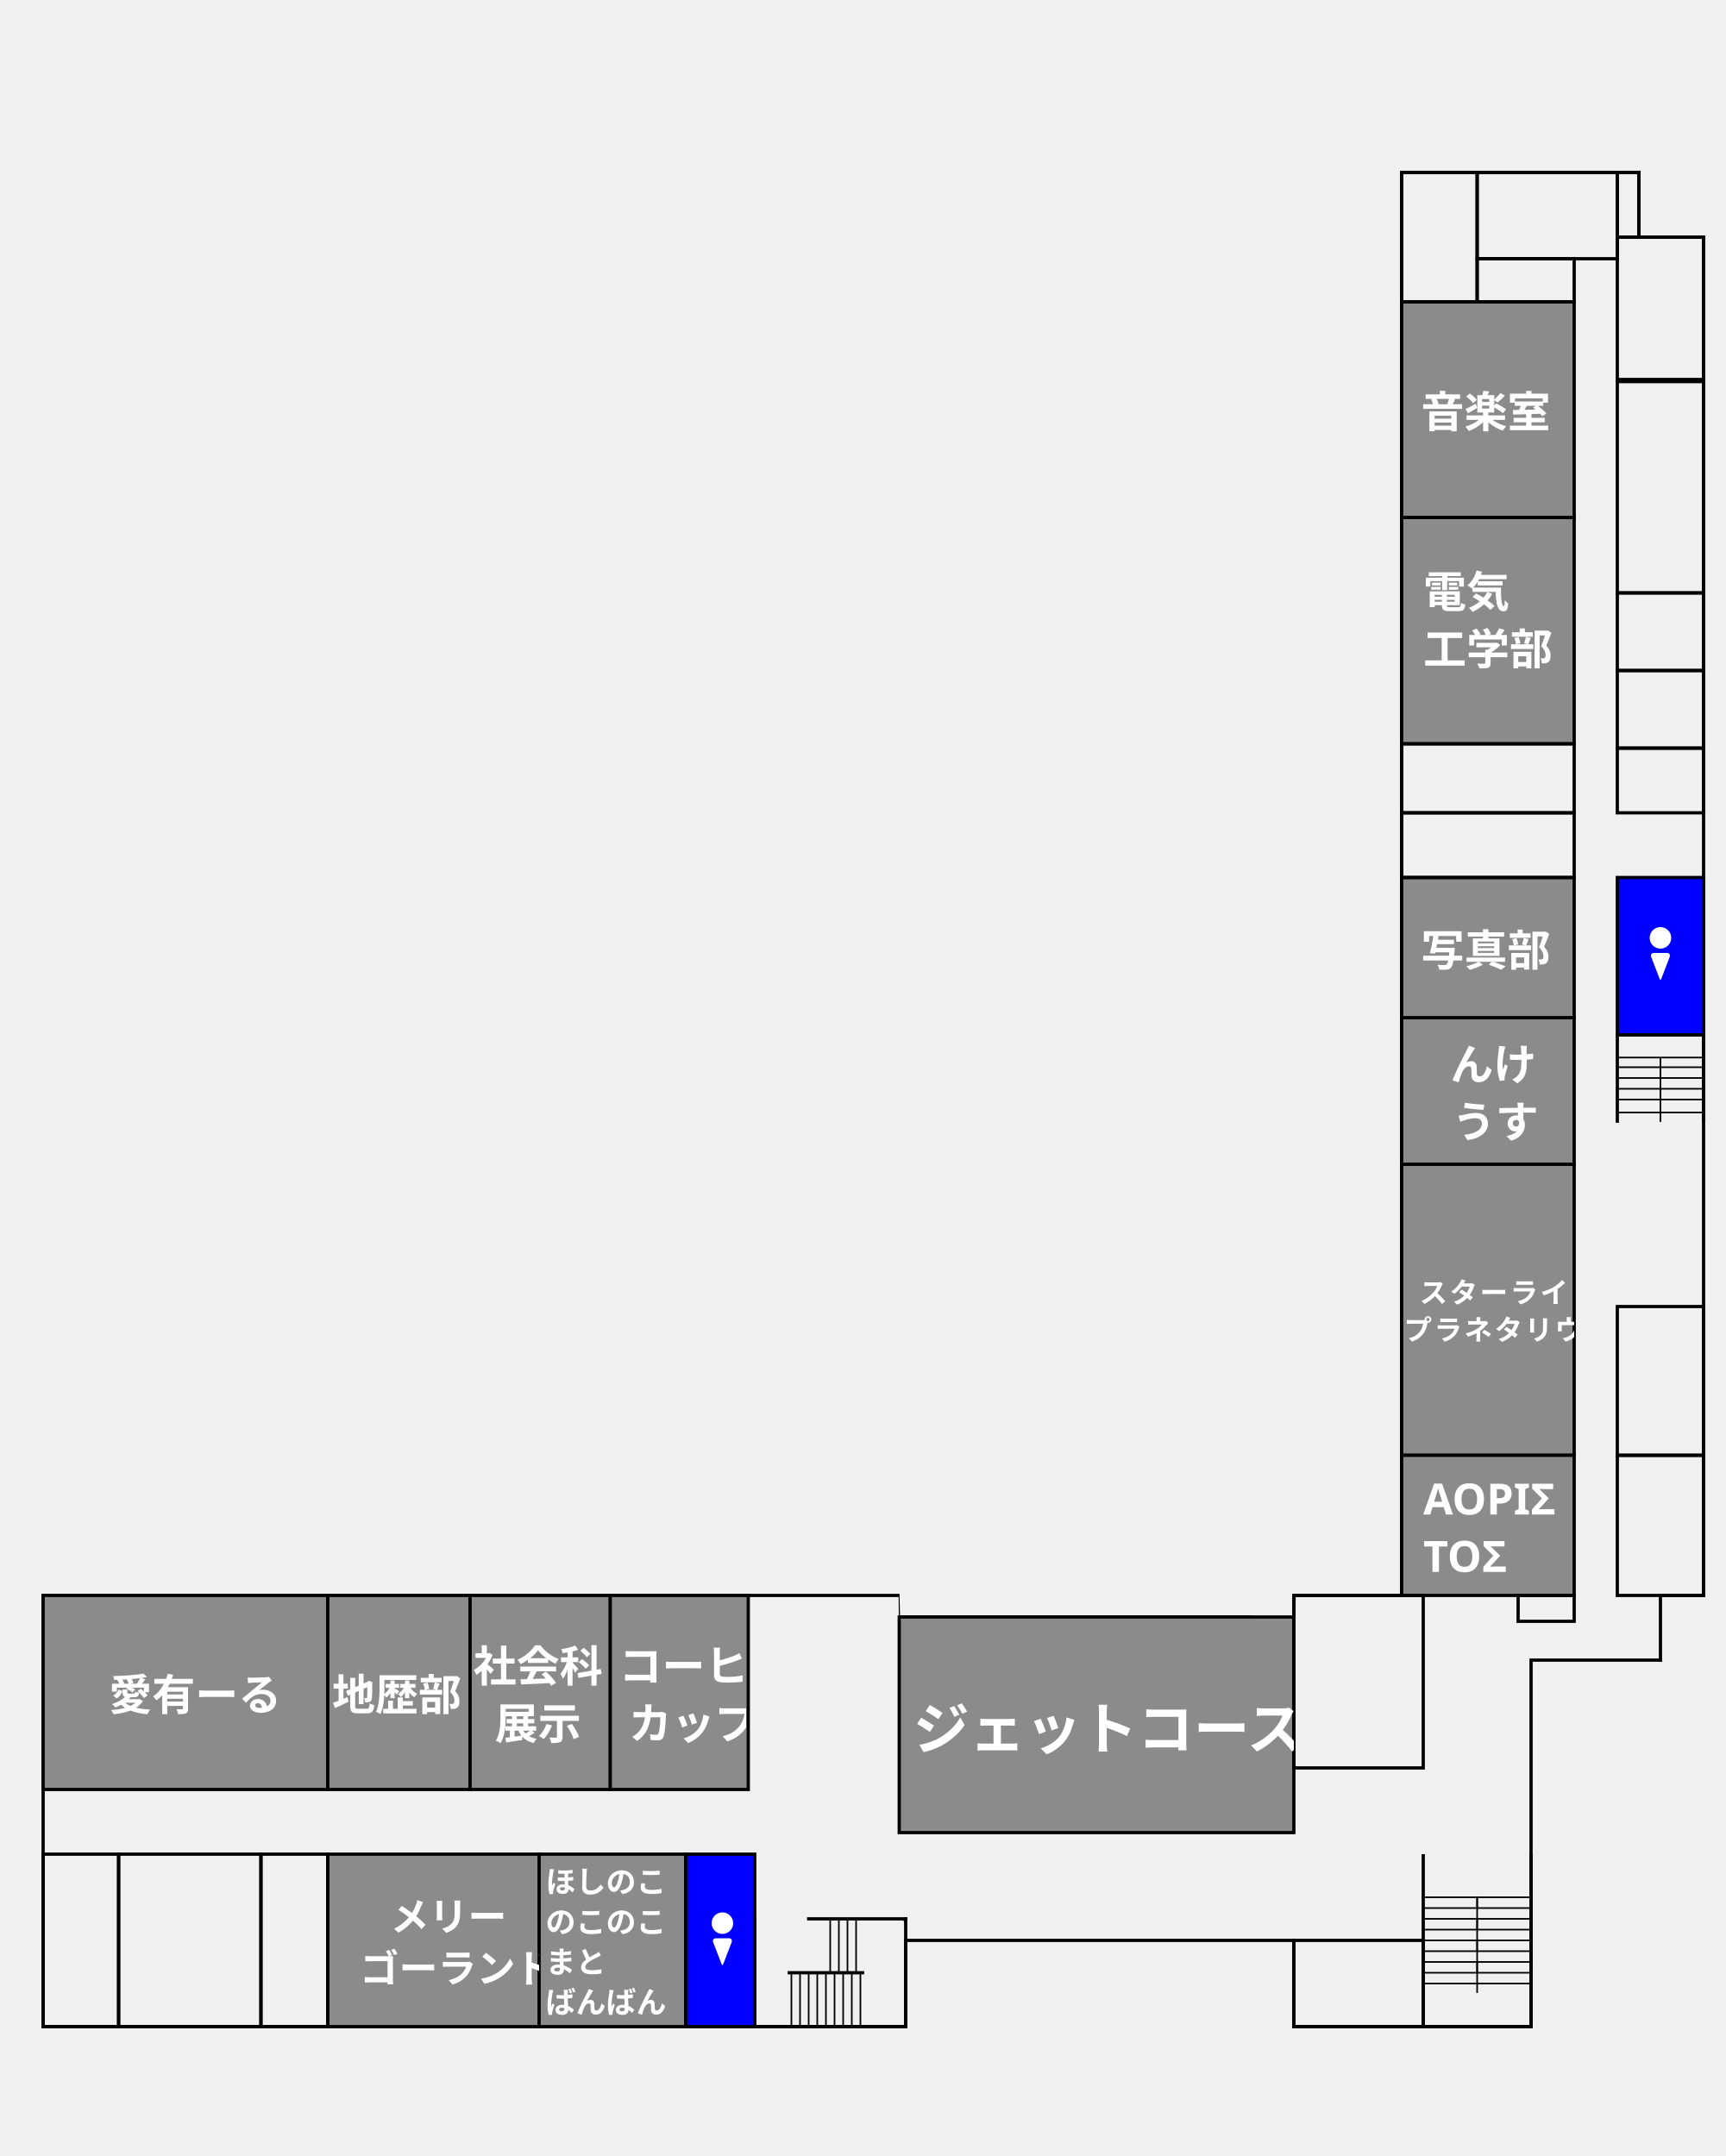
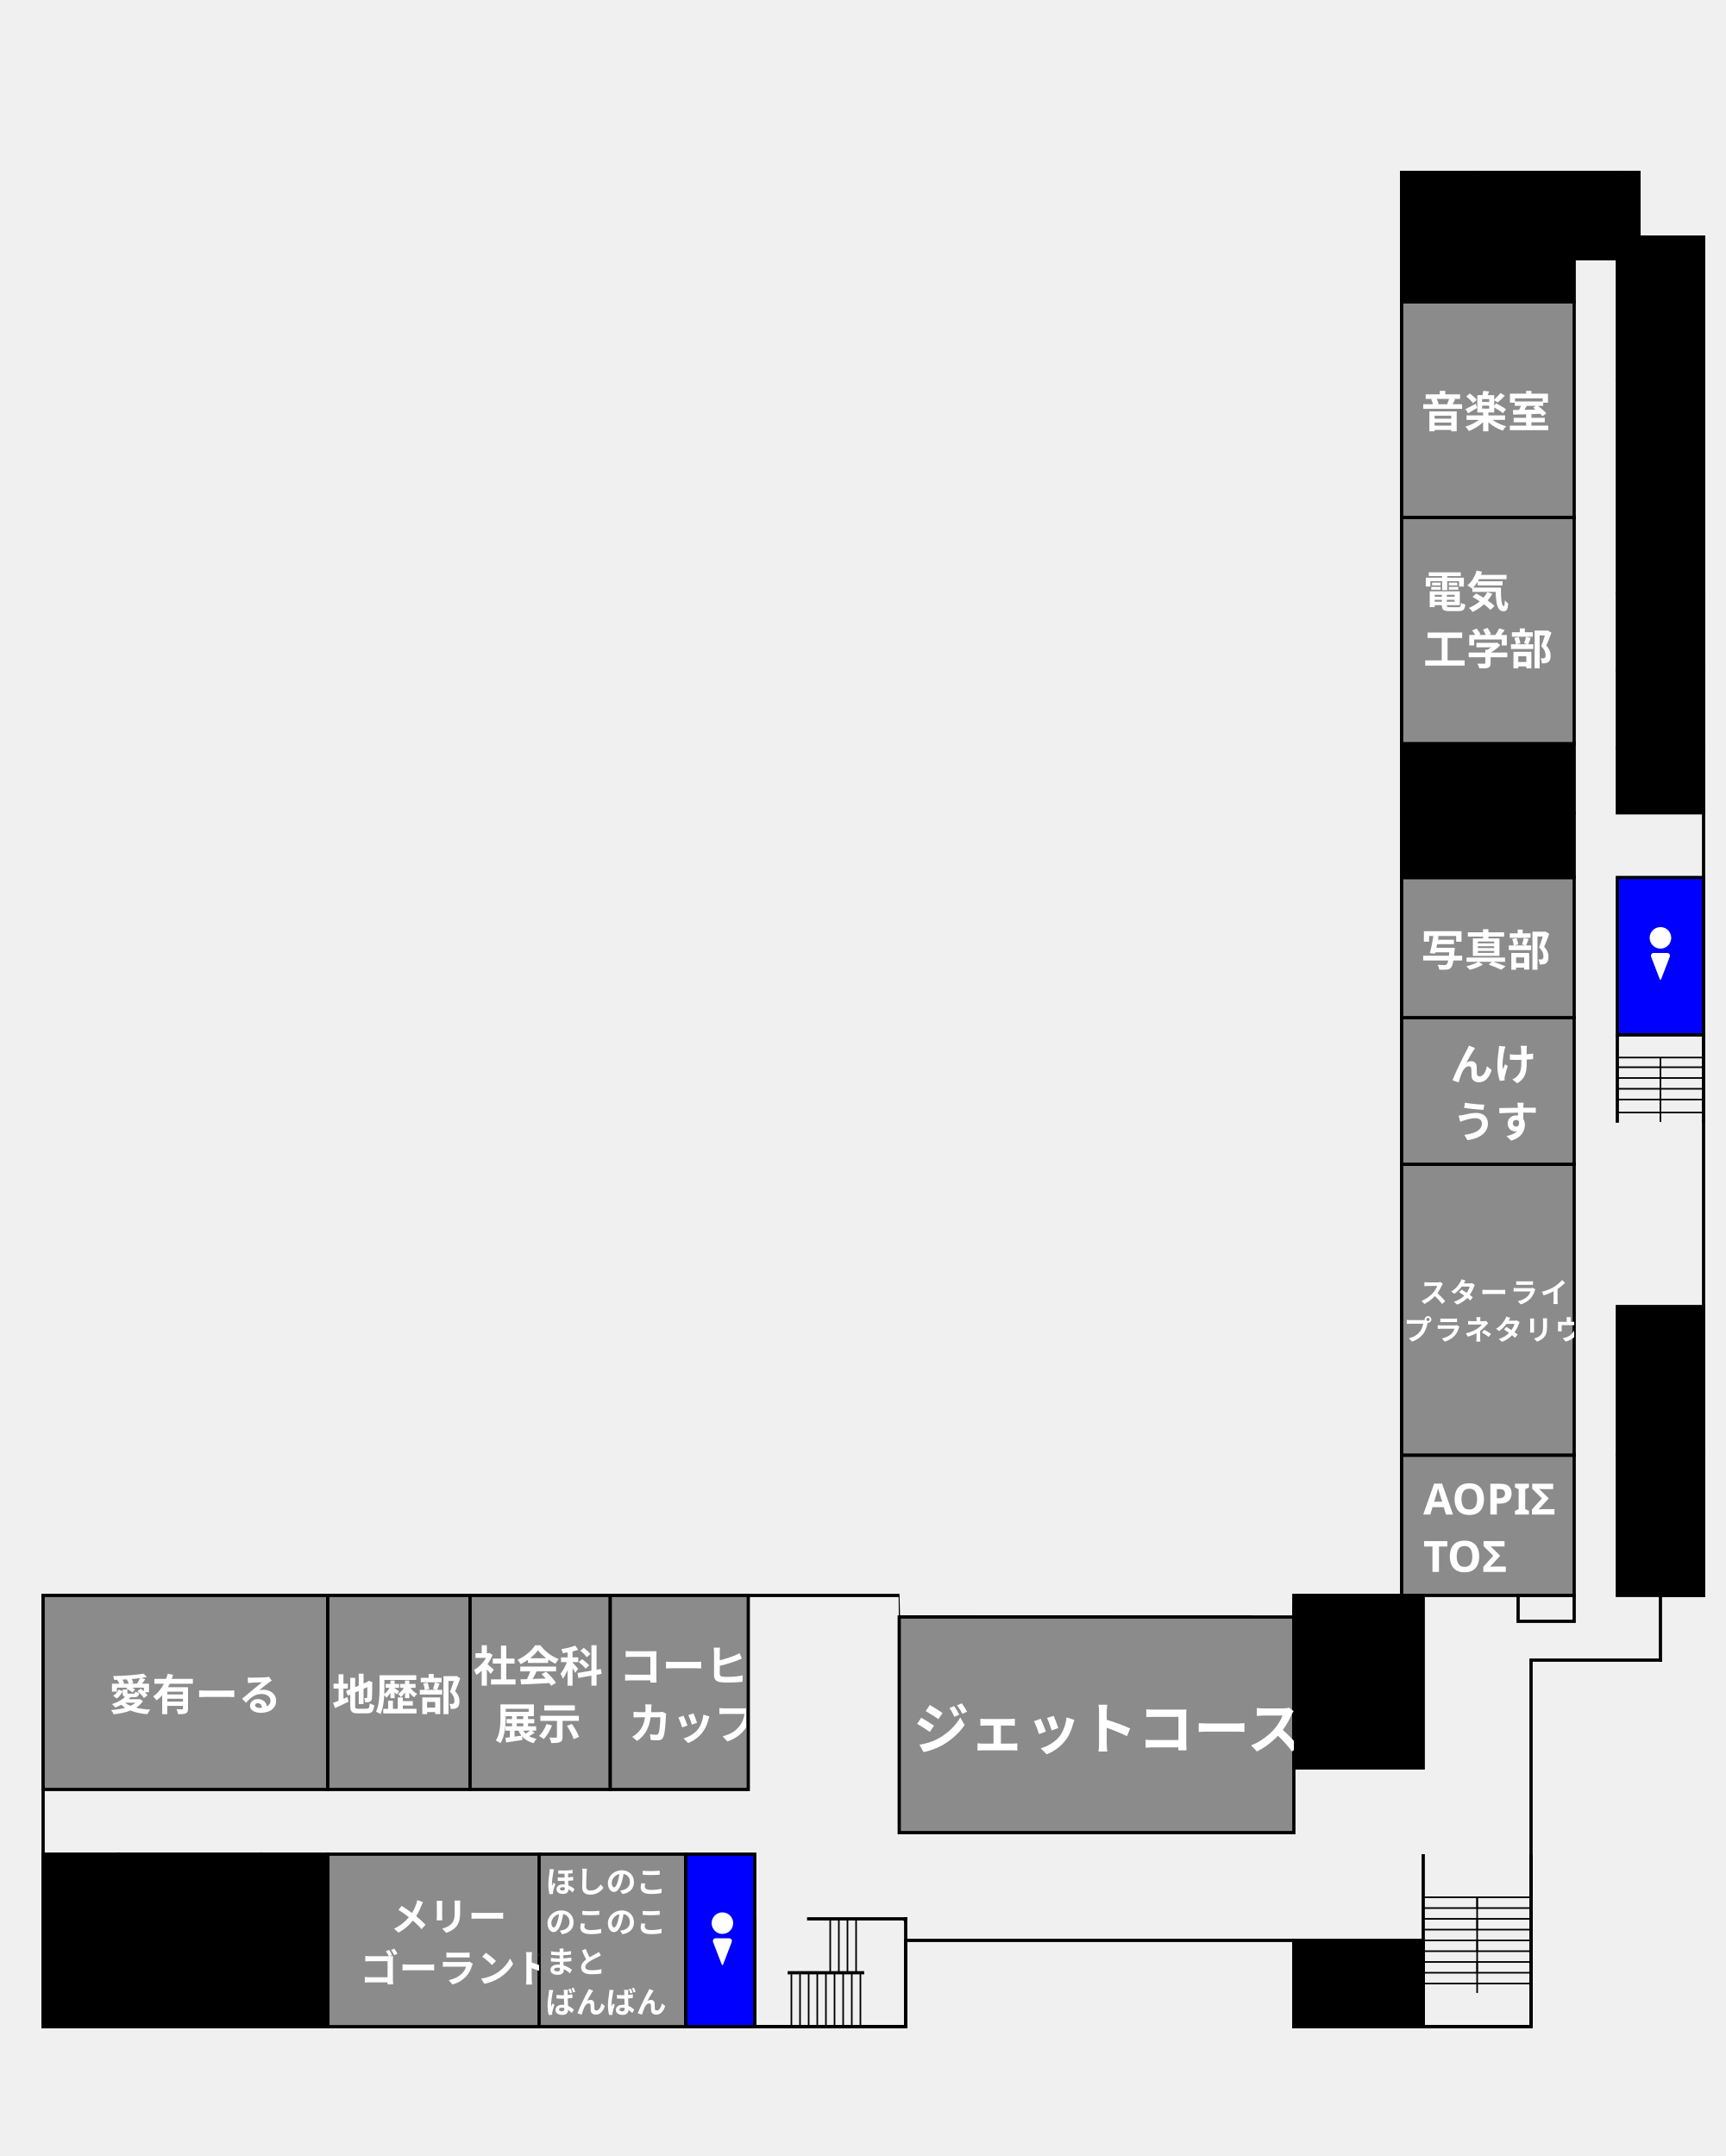
<svg xmlns="http://www.w3.org/2000/svg" style="isolation:isolate" viewBox="0 0 800 1000" width="800pt" height="1000pt">
  <defs>
-     <clipPath id="_clipPath_wxQj12BgsewbZUY1vUASeZtdWxH4VoyO">
+     <clipPath id="_clipPath_tInio6c2VdoNcVBWm25EKVxDZd4T0y4C">
      <rect width="800" height="1000" />
    </clipPath>
  </defs>
-   <g clip-path="url(#_clipPath_wxQj12BgsewbZUY1vUASeZtdWxH4VoyO)">
+   <g clip-path="url(#_clipPath_tInio6c2VdoNcVBWm25EKVxDZd4T0y4C)">
    <g style="isolation:isolate" id="outer">
      <path d=" M 20 740 L 20 940 L 420 940 L 420 900 L 600 900 L 600 940 L 710 940 L 710 910" id="パス" fill="none" vector-effect="non-scaling-stroke" stroke-width="2" stroke="rgb(0,0,0)" stroke-linejoin="miter" stroke-linecap="square" stroke-miterlimit="3" />
      <path d=" M 770 770 L 770 740 L 790 740 L 790 110 L 760 110 L 760 80 L 650 80 L 650 740 C 638.624 740 621.999 740 600.125 740 C 600.094 740.109 600.047 750.234 600 750 C 600 750.141 484.918 750 417 750 C 416.977 749.988 417.012 740.004 417 740 Q 273.68 740 20 740" id="パス" fill="none" vector-effect="non-scaling-stroke" stroke-width="2" stroke="rgb(0,0,0)" stroke-linejoin="miter" stroke-linecap="square" stroke-miterlimit="3" />
      <path d=" M 770 770 L 710 770 L 710 910" id="パス" fill="none" vector-effect="non-scaling-stroke" stroke-width="2" stroke="rgb(0,0,0)" stroke-linejoin="miter" stroke-linecap="square" stroke-miterlimit="3" />
    </g>
    <g style="isolation:isolate" id="booth">
      <path d=" M 20 740 L 152 740 L 152 830 L 20 830 L 20 740 Z " id="maps_H3A" fill="rgb(139,139,139)" vector-effect="non-scaling-stroke" stroke-width="2" stroke="rgb(0,0,0)" stroke-linejoin="miter" stroke-linecap="square" stroke-miterlimit="3" />
      <path d=" M 152 740 L 218 740 L 218 830 L 152 830 L 152 740 Z " id="maps_H3C" fill="rgb(139,139,139)" vector-effect="non-scaling-stroke" stroke-width="2" stroke="rgb(0,0,0)" stroke-linejoin="miter" stroke-linecap="square" stroke-miterlimit="3" />
      <path d=" M 218 740 L 283 740 L 283 830 L 218 830 L 218 740 Z " id="maps_H3D" fill="rgb(139,139,139)" vector-effect="non-scaling-stroke" stroke-width="2" stroke="rgb(0,0,0)" stroke-linejoin="miter" stroke-linecap="square" stroke-miterlimit="3" />
      <path d=" M 283 740 L 347 740 L 347 830 L 283 830 L 283 740 Z " id="maps_H3E" fill="rgb(139,139,139)" vector-effect="non-scaling-stroke" stroke-width="2" stroke="rgb(0,0,0)" stroke-linejoin="miter" stroke-linecap="square" stroke-miterlimit="3" />
      <path d=" M 730 675 L 730 540 L 650 540 L 650 675 L 730 675 Z " id="maps_M3D" fill="rgb(139,139,139)" vector-effect="non-scaling-stroke" stroke-width="2" stroke="rgb(0,0,0)" stroke-linejoin="miter" stroke-linecap="square" stroke-miterlimit="3" />
      <path d=" M 650 540 L 650 472 L 730 472 L 730 540 L 650 540 Z " id="maps_M3B" fill="rgb(139,139,139)" vector-effect="non-scaling-stroke" stroke-width="2" stroke="rgb(0,0,0)" stroke-linejoin="miter" stroke-linecap="square" stroke-miterlimit="3" />
      <path d=" M 650 472 L 650 407 L 730 407 L 730 472 L 650 472 Z " id="maps_M3A" fill="rgb(139,139,139)" vector-effect="non-scaling-stroke" stroke-width="2" stroke="rgb(0,0,0)" stroke-linejoin="miter" stroke-linecap="square" stroke-miterlimit="3" />
      <path d=" M 650 345 L 650 240 L 730 240 L 730 345 L 650 345 Z " id="maps_Physics" fill="rgb(139,139,139)" vector-effect="non-scaling-stroke" stroke-width="2" stroke="rgb(0,0,0)" stroke-linejoin="miter" stroke-linecap="square" stroke-miterlimit="3" />
      <path d=" M 650 240 L 650 140 L 730 140 L 730 240 L 650 240 Z " id="maps_Music" fill="rgb(139,139,139)" vector-effect="non-scaling-stroke" stroke-width="2" stroke="rgb(0,0,0)" stroke-linejoin="miter" stroke-linecap="square" stroke-miterlimit="3" />
      <path d=" M 152 860 L 250.5 860 L 250.5 940 L 152 940 L 152 860 Z " id="maps_SNo1" fill="rgb(139,139,139)" vector-effect="non-scaling-stroke" stroke-width="2" stroke="rgb(0,0,0)" stroke-linejoin="miter" stroke-linecap="square" stroke-miterlimit="3" />
      <path d=" M 250 860 L 318 860 L 318 940 L 250 940 L 250 860 Z " id="maps_SNo2" fill="rgb(139,139,139)" vector-effect="non-scaling-stroke" stroke-width="2" stroke="rgb(0,0,0)" stroke-linejoin="miter" stroke-linecap="square" stroke-miterlimit="3" />
      <path d=" M 417 750 L 417 850 L 600 850 L 600 750 L 417 750 Z " id="maps_Lroom" fill="rgb(139,139,139)" vector-effect="non-scaling-stroke" stroke-width="2" stroke="rgb(0,0,0)" stroke-linejoin="miter" stroke-linecap="square" stroke-miterlimit="3" />
      <path d=" M 650 740 L 717.5 740 L 730 740 L 730 675 L 650 675 L 650 740 Z " id="maps_SF41" fill="rgb(139,139,139)" vector-effect="non-scaling-stroke" stroke-width="2" stroke="rgb(0,0,0)" stroke-linejoin="miter" stroke-linecap="square" stroke-miterlimit="3" />
    </g>
    <g style="isolation:isolate" id="blank">
      <path d=" M 704 740 L 704 752 L 730 752 L 730 740 L 704 740 Z " id="パス" fill="none" vector-effect="non-scaling-stroke" stroke-width="2" stroke="rgb(0,0,0)" stroke-linejoin="miter" stroke-linecap="square" stroke-miterlimit="3" />
-       <path d=" M 750 311 L 750 347 L 790 347 L 790 311 L 750 311 Z " id="パス" fill="none" vector-effect="non-scaling-stroke" stroke-width="2" stroke="rgb(0,0,0)" stroke-linejoin="miter" stroke-linecap="square" stroke-miterlimit="3" />
-       <path d=" M 750 275 L 750 311 L 790 311 L 790 275 L 750 275 Z " id="パス" fill="none" vector-effect="non-scaling-stroke" stroke-width="2" stroke="rgb(0,0,0)" stroke-linejoin="miter" stroke-linecap="square" stroke-miterlimit="3" />
-       <path d=" M 750 177 L 750 275 L 790 275 L 790 177 L 750 177 Z " id="パス" fill="none" vector-effect="non-scaling-stroke" stroke-width="2" stroke="rgb(0,0,0)" stroke-linejoin="miter" stroke-linecap="square" stroke-miterlimit="3" />
-       <path d=" M 750 110 L 750 176 L 790 176 L 790 110 L 750 110 Z " id="パス" fill="none" vector-effect="non-scaling-stroke" stroke-width="2" stroke="rgb(0,0,0)" stroke-linejoin="miter" stroke-linecap="square" stroke-miterlimit="3" />
-       <path d=" M 750 347 L 750 377 L 790 377 L 790 347 L 750 347 Z " id="パス" fill="none" vector-effect="non-scaling-stroke" stroke-width="2" stroke="rgb(0,0,0)" stroke-linejoin="miter" stroke-linecap="square" stroke-miterlimit="3" />
-       <path d=" M 750 740 L 750 675 L 790 675 L 790 740 L 750 740 Z " id="パス" fill="none" vector-effect="non-scaling-stroke" stroke-width="2" stroke="rgb(0,0,0)" stroke-linejoin="miter" stroke-linecap="square" stroke-miterlimit="3" />
-       <path d=" M 750 675 L 750 606 L 790 606 L 790 675 L 750 675 Z " id="Counseling_Room" fill="none" vector-effect="non-scaling-stroke" stroke-width="2" stroke="rgb(0,0,0)" stroke-linejoin="miter" stroke-linecap="square" stroke-miterlimit="3" />
-       <path d=" M 20 860 L 20 940 L 55 940 L 55 860 L 20 860 Z " id="StairE" fill="none" vector-effect="non-scaling-stroke" stroke-width="2" stroke="rgb(0,0,0)" stroke-linejoin="miter" stroke-linecap="square" stroke-miterlimit="3" />
-       <path d=" M 121 860 L 121 940 L 55 940 L 55 860 L 121 860 Z " id="Audiovisual_Preparation_Room" fill="none" vector-effect="non-scaling-stroke" stroke-width="2" stroke="rgb(0,0,0)" stroke-linejoin="miter" stroke-linecap="square" stroke-miterlimit="3" />
-       <path d=" M 650 820 L 660 820 L 660 740 L 600 740 L 600 766.667 L 600 820 L 650 820 Z " id="Student_Guidance_Office" fill="none" vector-effect="non-scaling-stroke" stroke-width="2" stroke="rgb(0,0,0)" stroke-linejoin="miter" stroke-linecap="square" stroke-miterlimit="3" />
-       <path d=" M 650 140 L 650 80 L 685 80 L 685 140 L 650 140 Z " id="パス" fill="none" vector-effect="non-scaling-stroke" stroke-width="2" stroke="rgb(0,0,0)" stroke-linejoin="miter" stroke-linecap="square" stroke-miterlimit="3" />
-       <path d=" M 703.5 407 L 687.375 407 L 650 407 L 650 377 L 730 377 L 730 407 L 703.5 407 Z " id="パス" fill="none" vector-effect="non-scaling-stroke" stroke-width="2" stroke="rgb(0,0,0)" stroke-linejoin="miter" stroke-linecap="square" stroke-miterlimit="3" />
-       <path d=" M 750 110 L 750 80 L 760 80 L 760 110 L 750 110 Z " id="パス" fill="none" vector-effect="non-scaling-stroke" stroke-width="2" stroke="rgb(0,0,0)" stroke-linejoin="miter" stroke-linecap="square" stroke-miterlimit="3" />
-       <path d=" M 121 860 L 152 860 L 152 940 L 121 940 L 121 860 Z " id="H1_StaffRoom" fill="none" vector-effect="non-scaling-stroke" stroke-width="2" stroke="rgb(0,0,0)" stroke-linejoin="miter" stroke-linecap="square" stroke-miterlimit="3" />
-       <path d=" M 600 900 L 660 900 L 660 940 L 600 940 L 600 900 Z " id="Interview_Room" fill="none" vector-effect="non-scaling-stroke" stroke-width="2" stroke="rgb(0,0,0)" stroke-linejoin="miter" stroke-linecap="square" stroke-miterlimit="3" />
+       <path d=" M 750 311 L 750 347 L 790 347 L 790 311 L 750 311 Z " id="パス" fill="rgb(0,0,0)" vector-effect="non-scaling-stroke" stroke-width="2" stroke="rgb(0,0,0)" stroke-linejoin="miter" stroke-linecap="square" stroke-miterlimit="3" />
+       <path d=" M 750 275 L 750 311 L 790 311 L 790 275 L 750 275 Z " id="パス" fill="rgb(0,0,0)" vector-effect="non-scaling-stroke" stroke-width="2" stroke="rgb(0,0,0)" stroke-linejoin="miter" stroke-linecap="square" stroke-miterlimit="3" />
+       <path d=" M 750 177 L 750 275 L 790 275 L 790 177 L 750 177 Z " id="パス" fill="rgb(0,0,0)" vector-effect="non-scaling-stroke" stroke-width="2" stroke="rgb(0,0,0)" stroke-linejoin="miter" stroke-linecap="square" stroke-miterlimit="3" />
+       <path d=" M 750 110 L 750 176 L 790 176 L 790 110 L 750 110 Z " id="パス" fill="rgb(0,0,0)" vector-effect="non-scaling-stroke" stroke-width="2" stroke="rgb(0,0,0)" stroke-linejoin="miter" stroke-linecap="square" stroke-miterlimit="3" />
+       <path d=" M 750 347 L 750 377 L 790 377 L 790 347 L 750 347 Z " id="パス" fill="rgb(0,0,0)" vector-effect="non-scaling-stroke" stroke-width="2" stroke="rgb(0,0,0)" stroke-linejoin="miter" stroke-linecap="square" stroke-miterlimit="3" />
+       <path d=" M 750 740 L 750 675 L 790 675 L 790 740 L 750 740 Z " id="パス" fill="rgb(0,0,0)" vector-effect="non-scaling-stroke" stroke-width="2" stroke="rgb(0,0,0)" stroke-linejoin="miter" stroke-linecap="square" stroke-miterlimit="3" />
+       <path d=" M 750 675 L 750 606 L 790 606 L 790 675 L 750 675 Z " id="Counseling_Room" fill="rgb(0,0,0)" vector-effect="non-scaling-stroke" stroke-width="2" stroke="rgb(0,0,0)" stroke-linejoin="miter" stroke-linecap="square" stroke-miterlimit="3" />
+       <path d=" M 20 860 L 20 940 L 55 940 L 55 860 L 20 860 Z " id="StairE" fill="rgb(0,0,0)" vector-effect="non-scaling-stroke" stroke-width="2" stroke="rgb(0,0,0)" stroke-linejoin="miter" stroke-linecap="square" stroke-miterlimit="3" />
+       <path d=" M 121 860 L 121 940 L 55 940 L 55 860 L 121 860 Z " id="Audiovisual_Preparation_Room" fill="rgb(0,0,0)" vector-effect="non-scaling-stroke" stroke-width="2" stroke="rgb(0,0,0)" stroke-linejoin="miter" stroke-linecap="square" stroke-miterlimit="3" />
+       <path d=" M 650 820 L 660 820 L 660 740 L 600 740 L 600 766.667 L 600 820 L 650 820 Z " id="Student_Guidance_Office" fill="rgb(0,0,0)" vector-effect="non-scaling-stroke" stroke-width="2" stroke="rgb(0,0,0)" stroke-linejoin="miter" stroke-linecap="square" stroke-miterlimit="3" />
+       <path d=" M 650 140 L 650 80 L 685 80 L 685 140 L 650 140 Z " id="パス" fill="rgb(0,0,0)" vector-effect="non-scaling-stroke" stroke-width="2" stroke="rgb(0,0,0)" stroke-linejoin="miter" stroke-linecap="square" stroke-miterlimit="3" />
+       <path d=" M 703.5 407 L 687.375 407 L 650 407 L 650 377 L 730 377 L 730 407 L 703.5 407 Z " id="パス" fill="rgb(0,0,0)" vector-effect="non-scaling-stroke" stroke-width="2" stroke="rgb(0,0,0)" stroke-linejoin="miter" stroke-linecap="square" stroke-miterlimit="3" />
+       <path d=" M 750 110 L 750 80 L 760 80 L 760 110 L 750 110 Z " id="パス" fill="rgb(0,0,0)" vector-effect="non-scaling-stroke" stroke-width="2" stroke="rgb(0,0,0)" stroke-linejoin="miter" stroke-linecap="square" stroke-miterlimit="3" />
+       <path d=" M 121 860 L 152 860 L 152 940 L 121 940 L 121 860 Z " id="H1_StaffRoom" fill="rgb(0,0,0)" vector-effect="non-scaling-stroke" stroke-width="2" stroke="rgb(0,0,0)" stroke-linejoin="miter" stroke-linecap="square" stroke-miterlimit="3" />
+       <path d=" M 600 900 L 660 900 L 660 940 L 600 940 L 600 900 Z " id="Interview_Room" fill="rgb(0,0,0)" vector-effect="non-scaling-stroke" stroke-width="2" stroke="rgb(0,0,0)" stroke-linejoin="miter" stroke-linecap="square" stroke-miterlimit="3" />
      <path d=" M 710 940 L 660 940 L 660 860 L 660 940 L 710 940 L 710 860 L 710 940 Z " fill-rule="evenodd" id="StairC" fill="none" vector-effect="non-scaling-stroke" stroke-width="2" stroke="rgb(0,0,0)" stroke-linejoin="miter" stroke-linecap="square" stroke-miterlimit="3" />
-       <path d=" M 650 377 L 650 345 L 730 345 L 730 345 L 730 377 L 650 377 Z " id="パス" fill="none" vector-effect="non-scaling-stroke" stroke-width="2" stroke="rgb(0,0,0)" stroke-linejoin="miter" stroke-linecap="square" stroke-miterlimit="3" />
-       <path d=" M 730 140 L 730 120 L 685 120 L 685 140 L 730 140 Z " id="Path" fill="none" vector-effect="non-scaling-stroke" stroke-width="2" stroke="rgb(0,0,0)" stroke-linejoin="miter" stroke-linecap="square" stroke-miterlimit="3" />
-       <path d=" M 750 80 L 685 80 L 685 120 L 750 120 L 750 80 Z " id="パス" fill="none" vector-effect="non-scaling-stroke" stroke-width="2" stroke="rgb(0,0,0)" stroke-linejoin="miter" stroke-linecap="square" stroke-miterlimit="3" />
+       <path d=" M 650 377 L 650 345 L 730 345 L 730 345 L 730 377 L 650 377 Z " id="パス" fill="rgb(0,0,0)" vector-effect="non-scaling-stroke" stroke-width="2" stroke="rgb(0,0,0)" stroke-linejoin="miter" stroke-linecap="square" stroke-miterlimit="3" />
+       <path d=" M 730 140 L 730 120 L 685 120 L 685 140 L 730 140 Z " id="Path" fill="rgb(0,0,0)" vector-effect="non-scaling-stroke" stroke-width="2" stroke="rgb(0,0,0)" stroke-linejoin="miter" stroke-linecap="square" stroke-miterlimit="3" />
+       <path d=" M 750 80 L 685 80 L 685 120 L 750 120 L 750 80 Z " id="パス" fill="rgb(0,0,0)" vector-effect="non-scaling-stroke" stroke-width="2" stroke="rgb(0,0,0)" stroke-linejoin="miter" stroke-linecap="square" stroke-miterlimit="3" />
    </g>
    <g style="isolation:isolate" id="special">
      <path d=" M 750 407 L 790 407 L 790 480 L 750 480 L 750 407 Z " id="パス" fill="rgb(0,0,255)" vector-effect="non-scaling-stroke" stroke-width="2" stroke="rgb(0,0,0)" stroke-linejoin="miter" stroke-linecap="square" stroke-miterlimit="3" />
      <path d=" M 350 860 L 350 940 L 318 940 L 318 860 L 350 860 Z " id="Toilet" fill="rgb(0,0,255)" vector-effect="non-scaling-stroke" stroke-width="2" stroke="rgb(0,0,0)" stroke-linejoin="miter" stroke-linecap="square" stroke-miterlimit="3" />
      <path d=" M 750 520 L 750 480 L 790 480 L 790 520" id="パス" fill="none" vector-effect="non-scaling-stroke" stroke-width="2" stroke="rgb(0,0,0)" stroke-linejoin="miter" stroke-linecap="square" stroke-miterlimit="3" />
      <path d=" M 420 890 L 420 940 L 350 940 L 350 890" id="パス" fill="none" vector-effect="non-scaling-stroke" stroke-width="2" stroke="rgb(0,0,0)" stroke-linejoin="miter" stroke-linecap="square" stroke-miterlimit="3" />
    </g>
    <g style="isolation:isolate" id="Decorations">
      <g style="isolation:isolate" id="stairB">
        <path d=" M 790 490.5 L 776.109 490.5 L 750 490.5 M 750 505 L 770 505 M 750 495 L 770 495 M 750 510 L 770 510 M 750 500 L 770 500 M 750 516 L 770 516 M 770 520 Q 770 502.318 770 491" fill-rule="evenodd" id="複合パス" fill="none" vector-effect="non-scaling-stroke" stroke-width="1" stroke="rgb(0,0,0)" stroke-linejoin="miter" stroke-linecap="square" stroke-miterlimit="3" />
        <path d=" M 790 495 L 770 495 L 770 500 L 790 500 L 790 505 L 770 505 L 770 510 L 790 510 L 790 516 L 770 516" id="パス" fill="none" vector-effect="non-scaling-stroke" stroke-width="1" stroke="rgb(0,0,0)" stroke-linejoin="miter" stroke-linecap="square" stroke-miterlimit="3" />
      </g>
      <g style="isolation:isolate" id="stairC">
        <path d=" M 685 920 L 660 920 L 660 915 L 685 915 L 685 910 L 660 910 L 660 905 L 685 905 L 685 900 L 660 900 L 660 895 L 685 895 L 685 890 L 660 890 L 660 885 L 685 885 L 685 880 L 660 880" id="パス" fill="none" vector-effect="non-scaling-stroke" stroke-width="1" stroke="rgb(0,0,0)" stroke-linejoin="miter" stroke-linecap="square" stroke-miterlimit="3" />
        <path d=" M 685 924 L 685 880 L 685 880 L 710 880 L 710 885 L 685 885 L 685 890 L 710 890 L 710 895 L 685 895 L 685 900 L 710 900 L 710 905 L 685 905 L 685 910 L 710 910 L 710 915 L 685 915 L 685 920 L 710 920" id="パス" fill="none" vector-effect="non-scaling-stroke" stroke-width="1" stroke="rgb(0,0,0)" stroke-linejoin="miter" stroke-linecap="square" stroke-miterlimit="3" />
      </g>
      <g style="isolation:isolate" id="stairD">
        <line x1="420" y1="890" x2="375" y2="890" id="パス" vector-effect="non-scaling-stroke" stroke-width="2" stroke="rgb(0,0,0)" stroke-linejoin="miter" stroke-linecap="square" stroke-miterlimit="3" />
        <line x1="400" y1="915" x2="366" y2="915" id="パス" vector-effect="non-scaling-stroke" stroke-width="2" stroke="rgb(0,0,0)" stroke-linejoin="miter" stroke-linecap="square" stroke-miterlimit="3" />
        <path d=" M 367 916 L 367 940 L 371 940 L 371 915 L 375 915 L 375 940 L 379 940 L 379 915 L 383 915 L 383 940 L 387 940 L 387 915 L 391 915 L 391 940 L 395 940 L 395 915 L 399 915 L 399 940 L 420 940 L 420 892 L 419 890 L 397 890 L 397 915 L 393 915 L 393 890 L 389 890 L 389 915 L 385 915 L 385 890" id="パス" fill="none" vector-effect="non-scaling-stroke" stroke-width="1" stroke="rgb(0,0,0)" stroke-linejoin="miter" stroke-linecap="square" stroke-miterlimit="3" />
      </g>
      <path d=" M 330 892 C 330 889.24 332.24 887 335 887 C 337.76 887 340 889.24 340 892 C 340 894.76 337.76 897 335 897 C 332.24 897 330 894.76 330 892 Z  M 334.641 911.067 L 330.718 900.867 C 330.322 899.836 330.896 899 332 899 L 338 899 C 339.104 899 339.678 899.836 339.282 900.867 L 335.359 911.067 C 335.161 911.582 334.839 911.582 334.641 911.067 Z " fill-rule="evenodd" id="複合パス" fill="rgb(255,255,255)" />
      <path d=" M 765 435 C 765 432.24 767.24 430 770 430 C 772.76 430 775 432.24 775 435 C 775 437.76 772.76 440 770 440 C 767.24 440 765 437.76 765 435 Z  M 769.641 454.067 L 765.718 443.867 C 765.322 442.836 765.896 442 767 442 L 773 442 C 774.104 442 774.678 442.836 774.282 443.867 L 770.359 454.067 C 770.161 454.582 769.839 454.582 769.641 454.067 Z " fill-rule="evenodd" id="複合パス" fill="rgb(255,255,255)" />
      <g style="isolation:isolate" id="Text">
-         <g clip-path="url(#_clipPath_y8UX8aJsSWxNUQ63NoeqnnsVgJnS3q8f)">
+         <g clip-path="url(#_clipPath_Td5w9cs16LodMleZy4PvU8T1atSr6HgK)">
          <text transform="matrix(1,0,0,1,154,793.281)" id="テキスト" style="font-family:'Yu Gothic UI';font-weight:700;font-size:20px;font-style:normal;fill:#ffffff;stroke:none;">地歴部</text>
        </g>
        <defs>
-           <clipPath id="_clipPath_y8UX8aJsSWxNUQ63NoeqnnsVgJnS3q8f">
+           <clipPath id="_clipPath_Td5w9cs16LodMleZy4PvU8T1atSr6HgK">
            <rect x="0" y="0" width="66" height="90" transform="matrix(1,0,0,1,152,740)" />
          </clipPath>
        </defs>
-         <g clip-path="url(#_clipPath_5KC6ifjdQGlg1jLEUhInqfzXyjPMyCze)">
+         <g clip-path="url(#_clipPath_tJNYRcxVjbGX1qVXHkmeQWsvJjeGOxzE)">
          <text transform="matrix(1,0,0,1,287,779.98)" id="テキスト" style="font-family:'Yu Gothic UI';font-weight:700;font-size:20px;font-style:normal;fill:#ffffff;stroke:none;">コーヒー</text>
          <text transform="matrix(1,0,0,1,291.5,806.582)" id="テキスト" style="font-family:'Yu Gothic UI';font-weight:700;font-size:20px;font-style:normal;fill:#ffffff;stroke:none;">カップ</text>
        </g>
        <defs>
-           <clipPath id="_clipPath_5KC6ifjdQGlg1jLEUhInqfzXyjPMyCze">
+           <clipPath id="_clipPath_tJNYRcxVjbGX1qVXHkmeQWsvJjeGOxzE">
            <rect x="0" y="0" width="62" height="90" transform="matrix(1,0,0,1,284,740)" />
          </clipPath>
        </defs>
-         <g clip-path="url(#_clipPath_L3aivtg5032HOyOboNVJVUYhmUnOeIcM)">
+         <g clip-path="url(#_clipPath_I7NrmqgckFFJd2Orb6ZG88UinHxL62zn)">
          <text transform="matrix(1,0,0,1,181,895.482)" id="テキスト" style="font-family:'Yu Gothic UI';font-weight:700;font-size:18px;font-style:normal;fill:#ffffff;stroke:none;">メリー</text>
          <text transform="matrix(1,0,0,1,167,919.424)" id="テキスト" style="font-family:'Yu Gothic UI';font-weight:700;font-size:18px;font-style:normal;fill:#ffffff;stroke:none;">ゴーランド</text>
        </g>
        <defs>
-           <clipPath id="_clipPath_L3aivtg5032HOyOboNVJVUYhmUnOeIcM">
+           <clipPath id="_clipPath_I7NrmqgckFFJd2Orb6ZG88UinHxL62zn">
            <rect x="0" y="0" width="98" height="80" transform="matrix(1,0,0,1,152,860)" />
          </clipPath>
        </defs>
-         <g clip-path="url(#_clipPath_JBjHDtTjJmpFlfv8A94fE3fAQnCjKe6t)">
+         <g clip-path="url(#_clipPath_rjfFPoLjcekgnstz5Xgv3l4uVCaqs3JS)">
          <text transform="matrix(1,0,0,1,423.5,811.266)" id="テキスト" style="font-family:'Yu Gothic UI';font-weight:700;font-size:26px;font-style:normal;fill:#ffffff;stroke:none;">ジェットコースター</text>
        </g>
        <defs>
-           <clipPath id="_clipPath_JBjHDtTjJmpFlfv8A94fE3fAQnCjKe6t">
+           <clipPath id="_clipPath_rjfFPoLjcekgnstz5Xgv3l4uVCaqs3JS">
            <rect x="0" y="0" width="183" height="99" transform="matrix(1,0,0,1,417,751)" />
          </clipPath>
        </defs>
-         <g clip-path="url(#_clipPath_17xYxqMPZ8SNgXa29x5I7AHX4cQcF8Nz)">
+         <g clip-path="url(#_clipPath_C7nLXgOFzGywGP5Q9OayxCemFas0LR27)">
          <text transform="matrix(1,0,0,1,658.224,604.237)" id="テキスト" style="font-family:'Yu Gothic UI';font-weight:700;font-size:13px;font-style:normal;font-variant-ligatures:none;letter-spacing:1;fill:#ffffff;stroke:none;">スターライト</text>
          <text transform="matrix(1,0,0,1,651.012,621.528)" id="テキスト" style="font-family:'Yu Gothic UI';font-weight:700;font-size:13px;font-style:normal;font-variant-ligatures:none;letter-spacing:1;fill:#ffffff;stroke:none;">プラネタリウム</text>
        </g>
        <defs>
-           <clipPath id="_clipPath_17xYxqMPZ8SNgXa29x5I7AHX4cQcF8Nz">
+           <clipPath id="_clipPath_C7nLXgOFzGywGP5Q9OayxCemFas0LR27">
            <rect x="0" y="0" width="80" height="135" transform="matrix(1,0,0,1,650,540)" />
          </clipPath>
        </defs>
-         <g clip-path="url(#_clipPath_RMwbXNnlewdF1nnUpfYWwd76N237IfAP)">
+         <g clip-path="url(#_clipPath_UXiEEQuy3YyWHPZYOSNysrTN6j7y9hwM)">
          <text transform="matrix(1,0,0,1,659,447.98)" id="テキスト" style="font-family:'Yu Gothic UI';font-weight:700;font-size:20px;font-style:normal;fill:#ffffff;stroke:none;">写真部</text>
        </g>
        <defs>
-           <clipPath id="_clipPath_RMwbXNnlewdF1nnUpfYWwd76N237IfAP">
+           <clipPath id="_clipPath_UXiEEQuy3YyWHPZYOSNysrTN6j7y9hwM">
            <rect x="0" y="0" width="80" height="64.602" transform="matrix(1,0,0,1,650,407.398)" />
          </clipPath>
        </defs>
-         <g clip-path="url(#_clipPath_t0UUoeGohib0DT7k1F8SLra2u4oPFABa)">
+         <g clip-path="url(#_clipPath_PWysij0qhdeeAa7afSssxLmhBLWWZEHP)">
          <text transform="matrix(1,0,0,1,659,198.281)" id="テキスト" style="font-family:'Yu Gothic UI';font-weight:700;font-size:20px;font-style:normal;fill:#ffffff;stroke:none;">音楽室</text>
        </g>
        <defs>
-           <clipPath id="_clipPath_t0UUoeGohib0DT7k1F8SLra2u4oPFABa">
+           <clipPath id="_clipPath_PWysij0qhdeeAa7afSssxLmhBLWWZEHP">
            <rect x="0" y="0" width="80" height="100" transform="matrix(1,0,0,1,650,140)" />
          </clipPath>
        </defs>
      </g>
    </g>
-     <g clip-path="url(#_clipPath_x0Sx2tpdWaNFUNbRvz1Q2jZdiyQ81azZ)">
+     <g clip-path="url(#_clipPath_MapGthwR4E7NFThayBLvNV6uju0UjWYI)">
      <text transform="matrix(1,0,0,1,50.5,793.281)" id="テキスト" style="font-family:'Yu Gothic UI';font-weight:700;font-size:20px;font-style:normal;fill:#ffffff;stroke:none;">愛有ーる</text>
    </g>
    <defs>
-       <clipPath id="_clipPath_x0Sx2tpdWaNFUNbRvz1Q2jZdiyQ81azZ">
+       <clipPath id="_clipPath_MapGthwR4E7NFThayBLvNV6uju0UjWYI">
        <rect x="0" y="0" width="132" height="90" transform="matrix(1,0,0,1,20,740)" />
      </clipPath>
    </defs>
-     <g clip-path="url(#_clipPath_UOVORcQeqN2Met9L4lGyeeagCZEoy3k6)">
+     <g clip-path="url(#_clipPath_P2GO9pVkmJNB2OszKtUyvx8O1wPbRx73)">
      <text transform="matrix(1,0,0,1,219.5,780.078)" id="テキスト" style="font-family:'Yu Gothic UI';font-weight:700;font-size:20px;font-style:normal;fill:#ffffff;stroke:none;">社会科</text>
      <text transform="matrix(1,0,0,1,229.5,806.68)" id="テキスト" style="font-family:'Yu Gothic UI';font-weight:700;font-size:20px;font-style:normal;fill:#ffffff;stroke:none;">展示</text>
    </g>
    <defs>
-       <clipPath id="_clipPath_UOVORcQeqN2Met9L4lGyeeagCZEoy3k6">
+       <clipPath id="_clipPath_P2GO9pVkmJNB2OszKtUyvx8O1wPbRx73">
        <rect x="0" y="0" width="65" height="89.805" transform="matrix(1,0,0,1,218,740.195)" />
      </clipPath>
    </defs>
-     <g clip-path="url(#_clipPath_g8qtApiXNDoNLkTcjS8HtRuV8TLySAb0)">
+     <g clip-path="url(#_clipPath_4ji62ObWj30PW9eXEvBxunWvbInvjV5K)">
      <text transform="matrix(1,0,0,1,660,702.48)" id="テキスト" style="font-family:'Yu Gothic UI';font-weight:700;font-size:20px;font-style:normal;fill:#ffffff;stroke:none;">AOPIΣ</text>
      <text transform="matrix(1,0,0,1,660,729.082)" id="テキスト" style="font-family:'Yu Gothic UI';font-weight:700;font-size:20px;font-style:normal;fill:#ffffff;stroke:none;">TOΣ</text>
    </g>
    <defs>
-       <clipPath id="_clipPath_g8qtApiXNDoNLkTcjS8HtRuV8TLySAb0">
+       <clipPath id="_clipPath_4ji62ObWj30PW9eXEvBxunWvbInvjV5K">
        <rect x="0" y="0" width="70" height="65" transform="matrix(1,0,0,1,660,675)" />
      </clipPath>
    </defs>
-     <g clip-path="url(#_clipPath_fabArMqn0W48f8CYMasD1hgf73P3d0Wt)">
+     <g clip-path="url(#_clipPath_7cTpFZqRoR6EwukWavXDhxNK8beBRyzZ)">
      <text transform="matrix(1,0,0,1,672.5,500.98)" id="テキスト" style="font-family:'Yu Gothic UI';font-weight:700;font-size:20px;font-style:normal;fill:#ffffff;stroke:none;">んけ</text>
      <text transform="matrix(1,0,0,1,673.5,527.582)" id="テキスト" style="font-family:'Yu Gothic UI';font-weight:700;font-size:20px;font-style:normal;fill:#ffffff;stroke:none;">うす</text>
    </g>
    <defs>
-       <clipPath id="_clipPath_fabArMqn0W48f8CYMasD1hgf73P3d0Wt">
+       <clipPath id="_clipPath_7cTpFZqRoR6EwukWavXDhxNK8beBRyzZ">
        <rect x="0" y="0" width="80" height="68" transform="matrix(1,0,0,1,650,472)" />
      </clipPath>
    </defs>
-     <g clip-path="url(#_clipPath_4ndE8BGpJGve13W2g3hZiCJtYpZTxBm2)">
+     <g clip-path="url(#_clipPath_CtvCi7UuEsrKSiVZdeOBnoQo2C3R4A2Z)">
      <text transform="matrix(1,0,0,1,660,281.712)" id="テキスト" style="font-family:'Yu Gothic UI';font-weight:700;font-size:20px;font-style:normal;fill:#ffffff;stroke:none;">電気</text>
      <text transform="matrix(1,0,0,1,660,308.314)" id="テキスト" style="font-family:'Yu Gothic UI';font-weight:700;font-size:20px;font-style:normal;fill:#ffffff;stroke:none;">工学部</text>
    </g>
    <defs>
-       <clipPath id="_clipPath_4ndE8BGpJGve13W2g3hZiCJtYpZTxBm2">
+       <clipPath id="_clipPath_CtvCi7UuEsrKSiVZdeOBnoQo2C3R4A2Z">
        <rect x="0" y="0" width="64" height="49.87" transform="matrix(1,0,0,1,660,260.13)" />
      </clipPath>
    </defs>
-     <g clip-path="url(#_clipPath_Dzbmwu26orlzNAj5Ux9gjgPcNqUMJSb3)">
+     <g clip-path="url(#_clipPath_UwH3AQyMCWpQT0w6jBhmmAeZ4JvmnkYK)">
      <text transform="matrix(1,0,0,1,253,877.865)" id="テキスト" style="font-family:'Yu Gothic UI';font-weight:700;font-size:14px;font-style:normal;fill:#ffffff;stroke:none;">ほしのこ</text>
      <text transform="matrix(1,0,0,1,253,896.486)" id="テキスト" style="font-family:'Yu Gothic UI';font-weight:700;font-size:14px;font-style:normal;fill:#ffffff;stroke:none;">のこのこ</text>
      <text transform="matrix(1,0,0,1,253,915.107)" id="テキスト" style="font-family:'Yu Gothic UI';font-weight:700;font-size:14px;font-style:normal;fill:#ffffff;stroke:none;">まと</text>
      <text transform="matrix(1,0,0,1,253,933.729)" id="テキスト" style="font-family:'Yu Gothic UI';font-weight:700;font-size:14px;font-style:normal;fill:#ffffff;stroke:none;">ばんばん</text>
    </g>
    <defs>
-       <clipPath id="_clipPath_Dzbmwu26orlzNAj5Ux9gjgPcNqUMJSb3">
+       <clipPath id="_clipPath_UwH3AQyMCWpQT0w6jBhmmAeZ4JvmnkYK">
        <rect x="0" y="0" width="65" height="80" transform="matrix(1,0,0,1,253,860)" />
      </clipPath>
    </defs>
  </g>
</svg>
